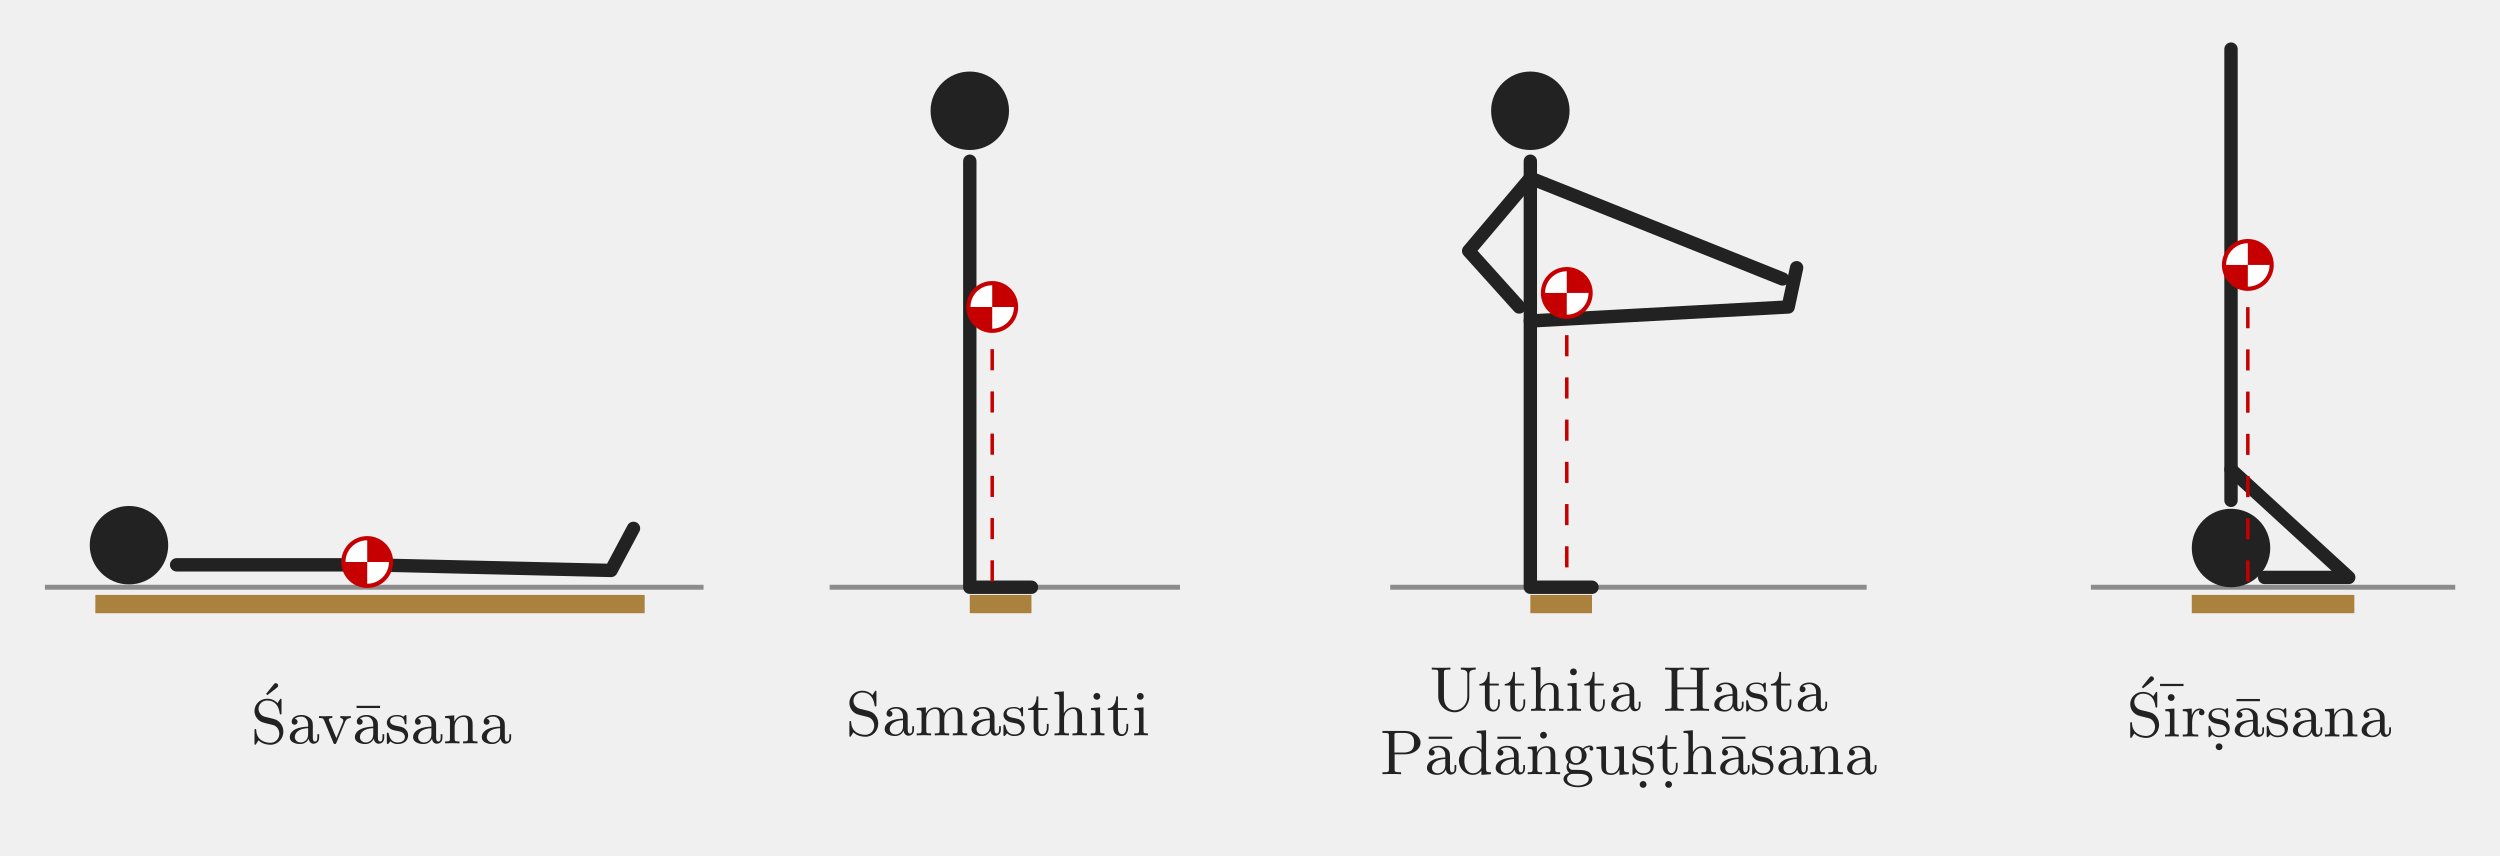
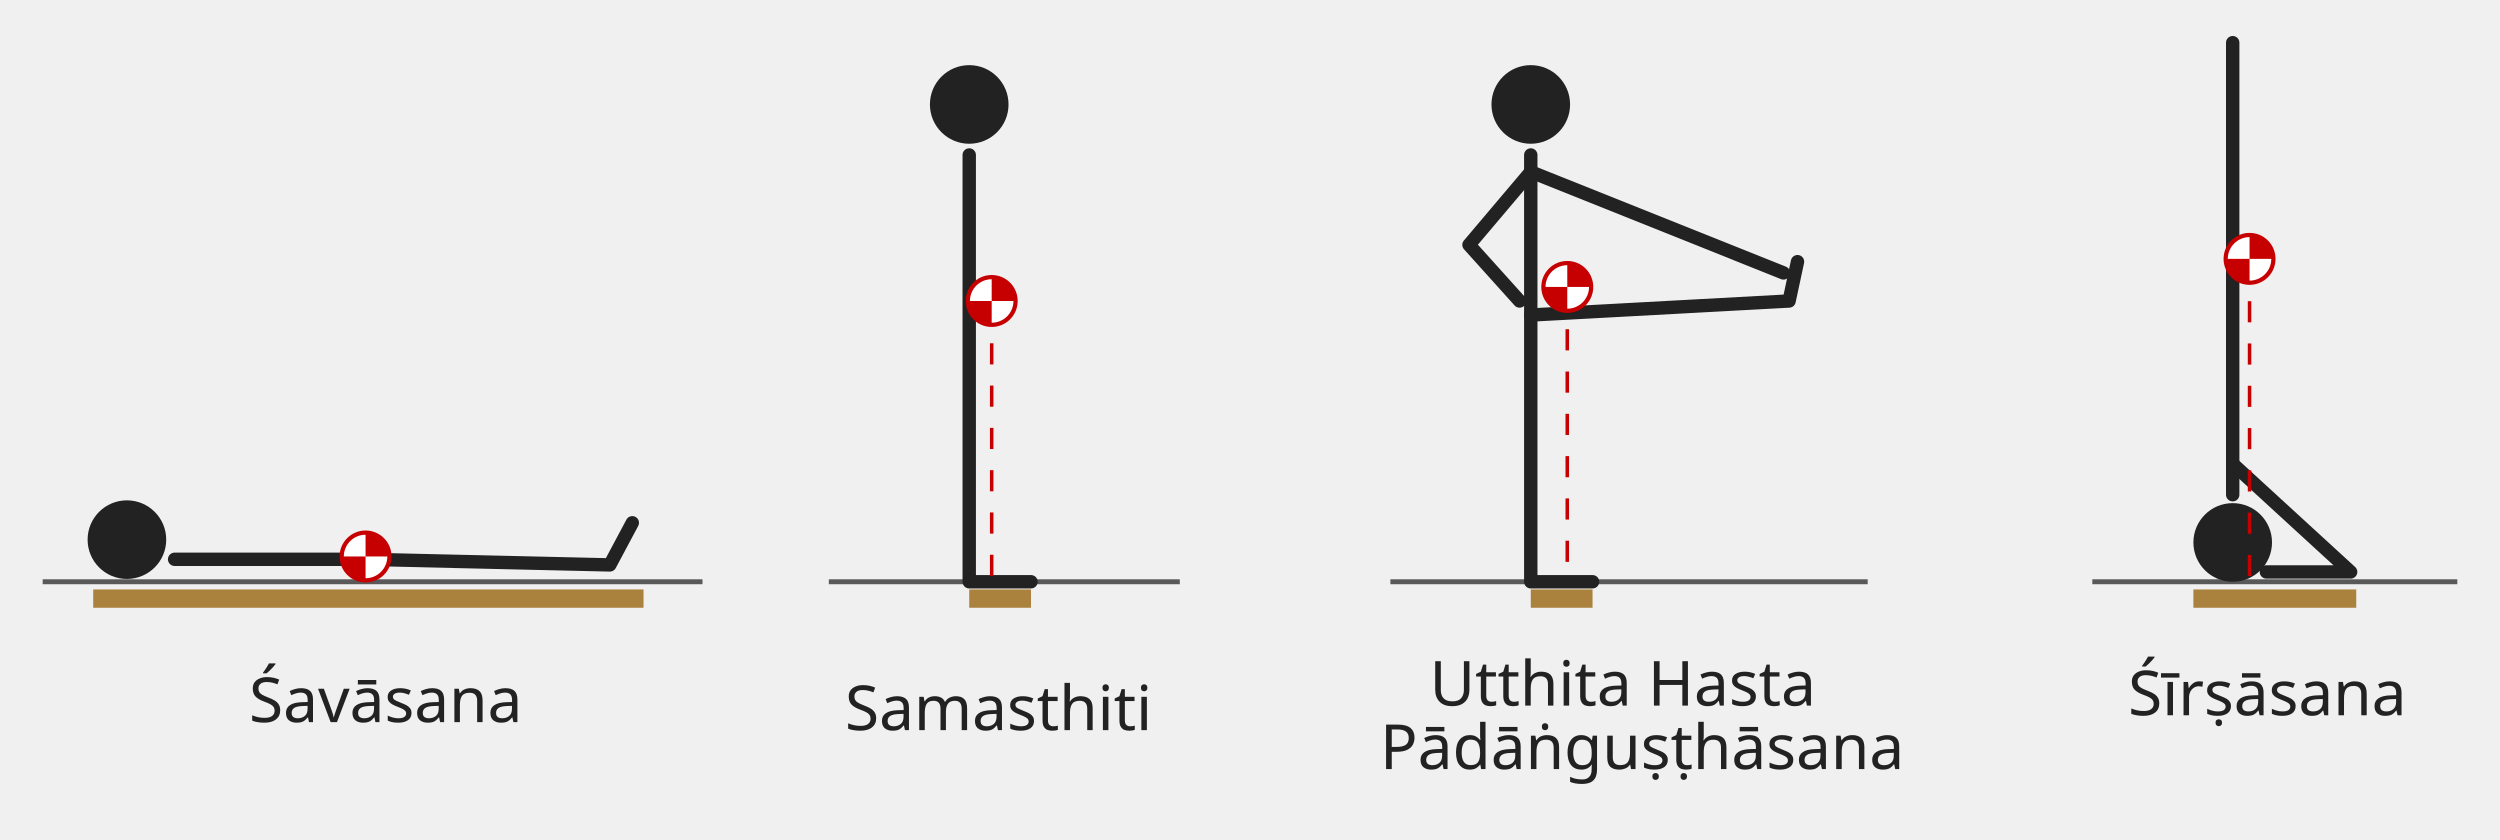
- <svg xmlns="http://www.w3.org/2000/svg" xmlns:xlink="http://www.w3.org/1999/xlink" version="1.1" width="469.484" height="160.746" viewBox="0 0 469.484 160.746">
-   <defs>
-     <path id="font_1_2" d="M.382 .626C.395 .636 .403 .644 .403 .659 .403 .682 .383 .698 .365 .698 .348 .698 .343 .691 .334 .68L.212 .529 .231 .508 .382 .626Z" />
-     <path id="font_1_20" d="M.227 .418C.147 .438 .121 .502 .121 .546 .121 .613 .175 .677 .259 .677 .388 .677 .44 .581 .454 .48 .457 .461 .458 .456 .47 .456 .484 .456 .484 .463 .484 .484V.677C.484 .697 .484 .705 .472 .705 .465 .705 .464 .704 .457 .692 .444 .674 .454 .687 .421 .635 .404 .655 .352 .705 .258 .705 .141 .705 .057 .614 .057 .512 .057 .434 .104 .386 .109 .381 .154 .337 .172 .332 .291 .304 .372 .285 .381 .283 .414 .249 .415 .248 .449 .211 .449 .152 .449 .084 .4 .009 .309 .009 .232 .009 .093 .041 .085 .206 .084 .221 .084 .227 .071 .227 .057 .227 .057 .219 .057 .199V.006C.057-.014 .057-.022 .069-.022 .076-.022 .077-.021 .084-.009 .097 .009 .087-.004 .12 .048 .182-.012 .261-.022 .31-.022 .432-.022 .513 .078 .513 .185 .513 .242 .492 .286 .468 .316 .425 .371 .38 .382 .315 .397L.227 .418Z" />
-     <path id="font_1_23" d="M.342 .072C.347 .03 .376-.006 .419-.006 .444-.006 .507 .009 .507 .089V.145H.479V.09C.479 .079 .479 .029 .443 .029 .407 .029 .407 .077 .407 .093V.268C.407 .325 .407 .359 .362 .4 .325 .433 .277 .448 .227 .448 .143 .448 .073 .406 .073 .342 .073 .311 .094 .294 .12 .294 .147 .294 .166 .314 .166 .34 .166 .383 .122 .388 .121 .388 .148 .414 .196 .423 .225 .423 .276 .423 .333 .385 .333 .297V.264C.279 .262 .204 .257 .137 .225 .065 .19 .043 .138 .043 .098 .043 .016 .14-.011 .207-.011 .29-.011 .328 .044 .342 .072M.333 .141C.333 .044 .258 .014 .214 .014 .167 .014 .123 .048 .123 .098 .123 .164 .18 .234 .333 .24V.141Z" />
-     <path id="font_1_41" d="M.18 .355C.177 .361 .175 .367 .175 .374 .175 .4 .211 .4 .23 .4V.431C.187 .429 .164 .428 .12 .428 .085 .428 .056 .428 .02 .431V.4C.067 .4 .086 .4 .101 .363L.247 .008C.253-.008 .261-.011 .27-.011 .279-.011 .287-.009 .294 .008L.43 .336C.451 .387 .486 .399 .521 .4V.431C.491 .428 .446 .428 .444 .428 .416 .428 .385 .429 .357 .431V.4C.386 .398 .403 .383 .403 .357 .403 .347 .402 .345 .398 .334L.294 .082 .18 .355Z" />
-     <path id="font_1_3" d="M.442 .558V.593H.071V.558H.442Z" />
-     <path id="font_1_38" d="M.344 .422C.344 .439 .344 .448 .332 .448 .327 .448 .325 .448 .312 .436 .31 .434 .301 .425 .295 .42 .264 .442 .233 .448 .199 .448 .067 .448 .034 .375 .034 .324 .034 .292 .048 .266 .071 .244 .105 .213 .143 .206 .194 .197 .245 .187 .262 .184 .284 .167 .294 .159 .319 .14 .319 .102 .319 .014 .218 .014 .204 .014 .102 .014 .076 .099 .064 .153 .061 .163 .06 .169 .048 .169 .034 .169 .034 .161 .034 .143V.015C.034-.002 .034-.011 .046-.011 .052-.011 .053-.01 .071 .009 .075 .015 .086 .028 .091 .033 .133-.008 .179-.011 .204-.011 .327-.011 .37 .061 .37 .128 .37 .173 .35 .2 .328 .223 .294 .256 .258 .263 .184 .277 .158 .282 .085 .295 .085 .352 .085 .384 .108 .426 .199 .426 .307 .426 .314 .343 .316 .318 .317 .306 .317 .3 .33 .3 .344 .3 .344 .307 .344 .326V.422Z" />
-     <path id="font_1_34" d="M.186 .259C.186 .365 .261 .417 .324 .417 .383 .417 .396 .368 .396 .308V.077C.396 .031 .385 .031 .319 .031V0C.366 .002 .385 .003 .433 .003 .481 .003 .494 .002 .547 0V.031C.496 .031 .471 .031 .47 .062V.254C.47 .337 .47 .366 .442 .401 .419 .429 .381 .442 .331 .442 .238 .442 .195 .373 .181 .345H.18V.442L.035 .431V.4C.103 .4 .112 .393 .112 .344V.077C.112 .031 .101 .031 .035 .031V0C.082 .002 .101 .003 .149 .003 .197 .003 .21 .002 .263 0V.031C.197 .031 .186 .031 .186 .077V.259Z" />
-     <path id="font_1_33" d="M.186 .259C.186 .367 .264 .417 .324 .417 .379 .417 .397 .378 .397 .308V.077C.397 .031 .386 .031 .32 .031V0C.367 .002 .386 .003 .434 .003 .482 .003 .495 .002 .548 0V.031C.482 .031 .471 .031 .471 .077V.259C.471 .367 .549 .417 .609 .417 .664 .417 .682 .378 .682 .308V.077C.682 .031 .671 .031 .605 .031V0C.652 .002 .671 .003 .719 .003 .767 .003 .78 .002 .833 0V.031C.782 .031 .757 .031 .756 .062V.254C.756 .341 .756 .369 .723 .406 .702 .43 .662 .442 .616 .442 .544 .442 .495 .4 .467 .347 .455 .406 .415 .442 .331 .442 .251 .442 .202 .39 .181 .344L.18 .344V.442L.035 .431V.4C.103 .4 .112 .393 .112 .344V.077C.112 .031 .101 .031 .035 .031V0C.082 .002 .101 .003 .149 .003 .197 .003 .21 .002 .263 0V.031C.197 .031 .186 .031 .186 .077V.259Z" />
-     <path id="font_1_39" d="M.325 .4V.431H.18V.615H.152C.151 .531 .116 .428 .019 .425V.4H.106V.124C.106 .012 .187-.011 .24-.011 .307-.011 .342 .053 .342 .124V.181H.314V.127C.314 .053 .283 .017 .247 .017 .18 .017 .18 .105 .18 .123V.4H.325Z" />
-     <path id="font_1_30" d="M.183 .694 .035 .683V.652C.103 .652 .112 .645 .112 .596V.077C.112 .031 .101 .031 .035 .031V0C.082 .002 .101 .003 .149 .003 .197 .003 .21 .002 .263 0V.031C.197 .031 .186 .031 .186 .077V.259C.186 .365 .261 .417 .324 .417 .383 .417 .396 .368 .396 .308V.077C.396 .031 .385 .031 .319 .031V0C.366 .002 .385 .003 .433 .003 .481 .003 .494 .002 .547 0V.031C.496 .031 .471 .031 .47 .062V.254C.47 .337 .47 .366 .442 .401 .419 .429 .381 .442 .331 .442 .264 .442 .215 .407 .184 .351H.183V.694Z" />
-     <path id="font_1_31" d="M.184 .442 .04 .431V.4C.104 .4 .113 .394 .113 .345V.077C.113 .031 .102 .031 .036 .031V0C.081 .002 .102 .003 .146 .003 .162 .003 .204 .003 .253 0V.031C.188 .031 .184 .036 .184 .075V.442M.187 .616C.187 .646 .163 .67 .133 .67 .102 .67 .079 .645 .079 .616 .079 .587 .102 .562 .133 .562 .163 .562 .187 .586 .187 .616Z" />
-     <path id="font_1_21" d="M.23 .604C.23 .641 .232 .652 .309 .652H.332V.683C.287 .68 .231 .68 .185 .68 .139 .68 .083 .68 .038 .683V.652H.061C.138 .652 .14 .641 .14 .604V.23C.14 .084 .261-.022 .399-.022 .546-.022 .63 .115 .63 .215V.575C.63 .605 .63 .652 .732 .652V.683C.678 .681 .663 .68 .615 .68 .566 .68 .553 .681 .497 .683V.652C.599 .652 .599 .604 .599 .577V.23C.599 .094 .501 .009 .401 .009 .343 .009 .23 .044 .23 .224V.604Z" />
-     <path id="font_1_18" d="M.54 .371H.23V.604C.23 .641 .232 .652 .309 .652H.332V.683C.287 .68 .231 .68 .185 .68 .139 .68 .083 .68 .038 .683V.652H.061C.138 .652 .14 .641 .14 .604V.079C.14 .042 .138 .031 .061 .031H.038V0C.083 .003 .139 .003 .185 .003 .231 .003 .287 .003 .332 0V.031H.309C.232 .031 .23 .042 .23 .079V.34H.54V.079C.54 .042 .538 .031 .461 .031H.438V0C.483 .003 .539 .003 .585 .003 .631 .003 .687 .003 .732 0V.031H.709C.632 .031 .63 .042 .63 .079V.604C.63 .641 .632 .652 .709 .652H.732V.683C.687 .68 .631 .68 .585 .68 .539 .68 .483 .68 .438 .683V.652H.461C.538 .652 .54 .641 .54 .604V.371Z" />
-     <path id="font_1_19" d="M.399 .314C.539 .314 .641 .401 .641 .497 .641 .596 .538 .683 .399 .683H.04V.652H.063C.14 .652 .142 .641 .142 .604V.079C.142 .042 .14 .031 .063 .031H.04V0C.085 .003 .141 .003 .187 .003 .233 .003 .289 .003 .334 0V.031H.311C.234 .031 .232 .042 .232 .079V.314H.399M.229 .611C.229 .645 .231 .652 .278 .652H.374C.539 .652 .539 .542 .539 .497 .539 .452 .539 .342 .373 .342H.229V.611Z" />
-     <path id="font_1_26" d="M.389 .12C.389 .102 .389 .099 .374 .078 .343 .033 .297 .014 .257 .014 .214 .014 .174 .038 .148 .08 .122 .123 .12 .182 .12 .214 .12 .261 .126 .314 .152 .354 .174 .386 .215 .417 .268 .417 .31 .417 .35 .396 .377 .358 .389 .342 .389 .341 .389 .322V.12M.392 .383C.387 .389 .342 .442 .264 .442 .141 .442 .034 .344 .034 .215 .034 .09 .134-.011 .253-.011 .326-.011 .371 .032 .389 .053V-.011L.54 0V.031C.472 .031 .463 .038 .463 .087V.694L.315 .683V.652C.383 .652 .392 .645 .392 .596V.383Z" />
-     <path id="font_1_22" d="M.196 .616C.196 .646 .172 .67 .142 .67 .112 .67 .088 .646 .088 .616 .088 .586 .112 .562 .142 .562 .172 .562 .196 .586 .196 .616Z" />
-     <path id="font_1_29" d="M.125 .179C.15 .163 .181 .148 .227 .148 .322 .148 .394 .216 .394 .295 .394 .344 .366 .378 .353 .392 .393 .428 .44 .428 .452 .428 .447 .425 .439 .42 .439 .402 .439 .391 .446 .372 .469 .372 .483 .372 .499 .382 .499 .403 .499 .422 .485 .453 .445 .453 .416 .453 .371 .442 .336 .406 .309 .428 .27 .442 .228 .442 .133 .442 .061 .374 .061 .295 .061 .244 .091 .208 .107 .193 .105 .191 .077 .156 .077 .11 .077 .076 .093 .04 .12 .022 .069 .006 .029-.031 .029-.078 .029-.149 .128-.206 .256-.206 .379-.206 .484-.153 .484-.076 .484-.035 .465 .009 .428 .033 .372 .068 .314 .068 .219 .068 .199 .068 .167 .068 .159 .07 .13 .076 .111 .103 .111 .135 .111 .151 .116 .166 .125 .179M.227 .175C.138 .175 .138 .273 .138 .295 .138 .322 .14 .356 .157 .38 .172 .4 .199 .415 .227 .415 .317 .415 .317 .318 .317 .295 .317 .272 .317 .175 .227 .175M.273 .005C.305 .005 .428 .004 .428-.077 .428-.134 .351-.179 .257-.179 .159-.179 .085-.132 .085-.077 .085-.061 .095 .005 .181 .005H.273Z" />
-     <path id="font_1_40" d="M.396 .167C.396 .078 .346 .014 .274 .014 .191 .014 .186 .057 .186 .111V.442L.035 .431V.4C.112 .4 .112 .397 .112 .308V.158C.112 .093 .112 .051 .158 .016 .187-.004 .228-.011 .268-.011 .32-.011 .369 .012 .398 .072L.399 .072V-.011L.547 0V.031C.479 .031 .47 .038 .47 .087V.442L.319 .431V.4C.387 .4 .396 .393 .396 .344V.167Z" />
-     <path id="font_1_8" d="M.196 .054C.196 .083 .172 .108 .142 .108 .112 .108 .088 .083 .088 .054 .088 .024 .112 0 .142 0 .172 0 .196 .024 .196 .054Z" />
-     <path id="font_1_37" d="M.178 .229C.178 .27 .189 .417 .303 .417V.416C.301 .415 .285 .403 .285 .379 .285 .352 .306 .335 .329 .335 .35 .335 .373 .35 .373 .38 .373 .412 .343 .442 .298 .442 .238 .442 .196 .4 .173 .338H.172V.442L.03 .431V.4C.098 .4 .107 .393 .107 .344V.077C.107 .031 .096 .031 .03 .031V0C.083 .002 .096 .003 .147 .003 .187 .003 .211 .002 .274 0V.031H.254C.181 .031 .178 .042 .178 .079V.229Z" />
-   </defs>
-   <path transform="matrix(1.32626,0,0,-1.32626,24.22199,110.28)" stroke-width=".697" stroke-linecap="butt" stroke-miterlimit="10" stroke-linejoin="miter" fill="none" stroke="#8c8c8c" d="M-11.906 0H81.355" />
-   <path transform="matrix(1.32626,0,0,-1.32626,24.22199,110.28)" stroke-width="2.59" stroke-linecap="butt" stroke-miterlimit="10" stroke-linejoin="miter" fill="none" stroke="#9a6512" stroke-opacity=".8" d="M-4.762-2.381H73.021" />
-   <path transform="matrix(1.32626,0,0,-1.32626,24.22199,110.28)" d="M5.556 5.953C5.556 9.021 3.068 11.508 0 11.508-3.068 11.508-5.556 9.021-5.556 5.953-5.556 2.884-3.068 .397 0 .397 3.068 .397 5.556 2.884 5.556 5.953ZM0 5.953" fill="#222222" />
-   <path transform="matrix(1.32626,0,0,-1.32626,24.22199,110.28)" stroke-width="1.893" stroke-linecap="round" stroke-linejoin="round" fill="none" stroke="#222222" d="M6.746 3.175H33.733L68.259 2.381 71.434 8.334" />
-   <path transform="matrix(1.32626,0,0,-1.32626,24.22199,110.28)" d="M37.106 3.572C37.106 5.435 35.596 6.945 33.733 6.945 31.87 6.945 30.359 5.435 30.359 3.572 30.359 1.708 31.87 .198 33.733 .198 35.596 .198 37.106 1.708 37.106 3.572ZM33.733 3.572" fill="#ffffff" />
-   <path transform="matrix(1.32626,0,0,-1.32626,24.22199,110.28)" stroke-width=".598" stroke-linecap="butt" stroke-miterlimit="10" stroke-linejoin="miter" fill="none" stroke="#c60000" d="M37.106 3.572C37.106 5.435 35.596 6.945 33.733 6.945 31.87 6.945 30.359 5.435 30.359 3.572 30.359 1.708 31.87 .198 33.733 .198 35.596 .198 37.106 1.708 37.106 3.572ZM33.733 3.572" />
-   <path transform="matrix(1.32626,0,0,-1.32626,24.22199,110.28)" d="M33.733 3.572H37.106C37.106 5.435 35.596 6.945 33.733 6.945Z" fill="#c60000" />
-   <path transform="matrix(1.32626,0,0,-1.32626,24.22199,110.28)" d="M33.733 3.572H30.359C30.359 1.708 31.87 .198 33.733 .198Z" fill="#c60000" />
-   <use data-text="´" xlink:href="#font_1_2" transform="matrix(11.89178,0,0,-11.89178,47.45276,136.5903)" fill="#222222" />
-   <use data-text="S" xlink:href="#font_1_20" transform="matrix(11.89178,0,0,-11.89178,47.11324,139.597)" fill="#222222" />
-   <use data-text="a" xlink:href="#font_1_23" transform="matrix(11.89178,0,0,-11.89178,53.90344,139.597)" fill="#222222" />
-   <use data-text="v" xlink:href="#font_1_41" transform="matrix(11.89178,0,0,-11.89178,59.67096,139.597)" fill="#222222" />
-   <use data-text="¯" xlink:href="#font_1_3" transform="matrix(11.89178,0,0,-11.89178,66.1163,139.597)" fill="#222222" />
-   <use data-text="a" xlink:href="#font_1_23" transform="matrix(11.89178,0,0,-11.89178,66.1282,139.597)" fill="#222222" />
-   <use data-text="s" xlink:href="#font_1_38" transform="matrix(11.89178,0,0,-11.89178,72.24057,139.597)" fill="#222222" />
-   <use data-text="a" xlink:href="#font_1_23" transform="matrix(11.89178,0,0,-11.89178,77.05674,139.597)" fill="#222222" />
-   <use data-text="n" xlink:href="#font_1_34" transform="matrix(11.89178,0,0,-11.89178,83.16911,139.597)" fill="#222222" />
-   <use data-text="a" xlink:href="#font_1_23" transform="matrix(11.89178,0,0,-11.89178,89.95932,139.597)" fill="#222222" />
-   <path transform="matrix(1.32626,0,0,-1.32626,24.22199,110.28)" stroke-width=".697" stroke-linecap="butt" stroke-miterlimit="10" stroke-linejoin="miter" fill="none" stroke="#8c8c8c" d="M99.213 0H148.82" />
-   <path transform="matrix(1.32626,0,0,-1.32626,24.22199,110.28)" stroke-width="2.59" stroke-linecap="butt" stroke-miterlimit="10" stroke-linejoin="miter" fill="none" stroke="#9a6512" stroke-opacity=".8" d="M119.056-2.381H127.787" />
-   <path transform="matrix(1.32626,0,0,-1.32626,24.22199,110.28)" stroke-width="1.893" stroke-linecap="round" stroke-linejoin="round" fill="none" stroke="#222222" d="M127.787 0H119.056V37.701 60.322" />
-   <path transform="matrix(1.32626,0,0,-1.32626,24.22199,110.28)" d="M124.612 67.465C124.612 70.534 122.125 73.021 119.056 73.021 115.988 73.021 113.5 70.534 113.5 67.465 113.5 64.397 115.988 61.909 119.056 61.909 122.125 61.909 124.612 64.397 124.612 67.465ZM119.056 67.465" fill="#222222" />
-   <path transform="matrix(1.32626,0,0,-1.32626,24.22199,110.28)" stroke-width=".498" stroke-linecap="butt" stroke-dasharray="2.989,2.989" stroke-miterlimit="10" stroke-linejoin="miter" fill="none" stroke="#c60000" d="M122.231 39.685V0" />
-   <path transform="matrix(1.32626,0,0,-1.32626,24.22199,110.28)" d="M125.605 39.685C125.605 41.549 124.094 43.059 122.231 43.059 120.368 43.059 118.857 41.549 118.857 39.685 118.857 37.822 120.368 36.312 122.231 36.312 124.094 36.312 125.605 37.822 125.605 39.685ZM122.231 39.685" fill="#ffffff" />
-   <path transform="matrix(1.32626,0,0,-1.32626,24.22199,110.28)" stroke-width=".598" stroke-linecap="butt" stroke-miterlimit="10" stroke-linejoin="miter" fill="none" stroke="#c60000" d="M125.605 39.685C125.605 41.549 124.094 43.059 122.231 43.059 120.368 43.059 118.857 41.549 118.857 39.685 118.857 37.822 120.368 36.312 122.231 36.312 124.094 36.312 125.605 37.822 125.605 39.685ZM122.231 39.685" />
-   <path transform="matrix(1.32626,0,0,-1.32626,24.22199,110.28)" d="M122.231 39.685H125.605C125.605 41.549 124.094 43.059 122.231 43.059Z" fill="#c60000" />
-   <path transform="matrix(1.32626,0,0,-1.32626,24.22199,110.28)" d="M122.231 39.685H118.857C118.857 37.822 120.368 36.312 122.231 36.312Z" fill="#c60000" />
-   <use data-text="S" xlink:href="#font_1_20" transform="matrix(11.89178,0,0,-11.89178,158.8307,138.0943)" fill="#222222" />
-   <use data-text="a" xlink:href="#font_1_23" transform="matrix(11.89178,0,0,-11.89178,165.6209,138.0943)" fill="#222222" />
-   <use data-text="m" xlink:href="#font_1_33" transform="matrix(11.89178,0,0,-11.89178,171.7333,138.0943)" fill="#222222" />
-   <use data-text="a" xlink:href="#font_1_23" transform="matrix(11.89178,0,0,-11.89178,181.9246,138.0943)" fill="#222222" />
-   <use data-text="s" xlink:href="#font_1_38" transform="matrix(11.89178,0,0,-11.89178,188.0369,138.0943)" fill="#222222" />
-   <use data-text="t" xlink:href="#font_1_39" transform="matrix(11.89178,0,0,-11.89178,192.8531,138.0943)" fill="#222222" />
-   <use data-text="h" xlink:href="#font_1_30" transform="matrix(11.89178,0,0,-11.89178,197.6098,138.0943)" fill="#222222" />
-   <use data-text="i" xlink:href="#font_1_31" transform="matrix(11.89178,0,0,-11.89178,204.4,138.0943)" fill="#222222" />
-   <use data-text="t" xlink:href="#font_1_39" transform="matrix(11.89178,0,0,-11.89178,207.8011,138.0943)" fill="#222222" />
-   <use data-text="i" xlink:href="#font_1_31" transform="matrix(11.89178,0,0,-11.89178,212.5578,138.0943)" fill="#222222" />
-   <path transform="matrix(1.32626,0,0,-1.32626,24.22199,110.28)" stroke-width=".697" stroke-linecap="butt" stroke-miterlimit="10" stroke-linejoin="miter" fill="none" stroke="#8c8c8c" d="M178.584 0H246.049" />
-   <path transform="matrix(1.32626,0,0,-1.32626,24.22199,110.28)" stroke-width="2.59" stroke-linecap="butt" stroke-miterlimit="10" stroke-linejoin="miter" fill="none" stroke="#9a6512" stroke-opacity=".8" d="M198.427-2.381H207.158" />
-   <path transform="matrix(1.32626,0,0,-1.32626,24.22199,110.28)" stroke-width="1.893" stroke-linecap="round" stroke-linejoin="round" fill="none" stroke="#222222" d="M207.158 0H198.427V37.701 60.322" />
-   <path transform="matrix(1.32626,0,0,-1.32626,24.22199,110.28)" stroke-width="1.893" stroke-linecap="round" stroke-linejoin="round" fill="none" stroke="#222222" d="M198.427 37.701 234.937 39.685 236.128 45.241" />
-   <path transform="matrix(1.32626,0,0,-1.32626,24.22199,110.28)" stroke-width="1.893" stroke-linecap="round" stroke-linejoin="round" fill="none" stroke="#222222" d="M198.427 57.941 234.143 43.654" />
-   <path transform="matrix(1.32626,0,0,-1.32626,24.22199,110.28)" stroke-width="1.893" stroke-linecap="round" stroke-linejoin="round" fill="none" stroke="#222222" d="M198.427 57.941 189.696 47.622 196.84 39.685" />
-   <path transform="matrix(1.32626,0,0,-1.32626,24.22199,110.28)" d="M203.983 67.465C203.983 70.534 201.495 73.021 198.427 73.021 195.358 73.021 192.871 70.534 192.871 67.465 192.871 64.397 195.358 61.909 198.427 61.909 201.495 61.909 203.983 64.397 203.983 67.465ZM198.427 67.465" fill="#222222" />
-   <path transform="matrix(1.32626,0,0,-1.32626,24.22199,110.28)" stroke-width=".498" stroke-linecap="butt" stroke-dasharray="2.989,2.989" stroke-miterlimit="10" stroke-linejoin="miter" fill="none" stroke="#c60000" d="M203.586 41.67V0" />
-   <path transform="matrix(1.32626,0,0,-1.32626,24.22199,110.28)" d="M206.96 41.67C206.96 43.533 205.449 45.043 203.586 45.043 201.723 45.043 200.213 43.533 200.213 41.67 200.213 39.807 201.723 38.296 203.586 38.296 205.449 38.296 206.96 39.807 206.96 41.67ZM203.586 41.67" fill="#ffffff" />
-   <path transform="matrix(1.32626,0,0,-1.32626,24.22199,110.28)" stroke-width=".598" stroke-linecap="butt" stroke-miterlimit="10" stroke-linejoin="miter" fill="none" stroke="#c60000" d="M206.96 41.67C206.96 43.533 205.449 45.043 203.586 45.043 201.723 45.043 200.213 43.533 200.213 41.67 200.213 39.807 201.723 38.296 203.586 38.296 205.449 38.296 206.96 39.807 206.96 41.67ZM203.586 41.67" />
-   <path transform="matrix(1.32626,0,0,-1.32626,24.22199,110.28)" d="M203.586 41.67H206.96C206.96 43.533 205.449 45.043 203.586 45.043Z" fill="#c60000" />
-   <path transform="matrix(1.32626,0,0,-1.32626,24.22199,110.28)" d="M203.586 41.67H200.213C200.213 39.807 201.723 38.296 203.586 38.296Z" fill="#c60000" />
-   <use data-text="U" xlink:href="#font_1_21" transform="matrix(11.89178,0,0,-11.89178,268.4289,133.4975)" fill="#222222" />
-   <use data-text="t" xlink:href="#font_1_39" transform="matrix(11.89178,0,0,-11.89178,277.5975,133.4975)" fill="#222222" />
-   <use data-text="t" xlink:href="#font_1_39" transform="matrix(11.89178,0,0,-11.89178,282.3542,133.4975)" fill="#222222" />
-   <use data-text="h" xlink:href="#font_1_30" transform="matrix(11.89178,0,0,-11.89178,287.1109,133.4975)" fill="#222222" />
-   <use data-text="i" xlink:href="#font_1_31" transform="matrix(11.89178,0,0,-11.89178,293.9011,133.4975)" fill="#222222" />
-   <use data-text="t" xlink:href="#font_1_39" transform="matrix(11.89178,0,0,-11.89178,297.3022,133.4975)" fill="#222222" />
-   <use data-text="a" xlink:href="#font_1_23" transform="matrix(11.89178,0,0,-11.89178,302.0589,133.4975)" fill="#222222" />
-   <use data-text="H" xlink:href="#font_1_18" transform="matrix(11.89178,0,0,-11.89178,312.2501,133.4975)" fill="#222222" />
-   <use data-text="a" xlink:href="#font_1_23" transform="matrix(11.89178,0,0,-11.89178,321.4068,133.4975)" fill="#222222" />
-   <use data-text="s" xlink:href="#font_1_38" transform="matrix(11.89178,0,0,-11.89178,327.5192,133.4975)" fill="#222222" />
-   <use data-text="t" xlink:href="#font_1_39" transform="matrix(11.89178,0,0,-11.89178,332.3354,133.4975)" fill="#222222" />
-   <use data-text="a" xlink:href="#font_1_23" transform="matrix(11.89178,0,0,-11.89178,337.0921,133.4975)" fill="#222222" />
-   <use data-text="P" xlink:href="#font_1_19" transform="matrix(11.89178,0,0,-11.89178,259.1424,145.3887)" fill="#222222" />
-   <use data-text="¯" xlink:href="#font_1_3" transform="matrix(11.89178,0,0,-11.89178,267.4548,145.3887)" fill="#222222" />
-   <use data-text="a" xlink:href="#font_1_23" transform="matrix(11.89178,0,0,-11.89178,267.4548,145.3887)" fill="#222222" />
-   <use data-text="d" xlink:href="#font_1_26" transform="matrix(11.89178,0,0,-11.89178,273.5672,145.3887)" fill="#222222" />
-   <use data-text="¯" xlink:href="#font_1_3" transform="matrix(11.89178,0,0,-11.89178,280.3574,145.3887)" fill="#222222" />
-   <use data-text="a" xlink:href="#font_1_23" transform="matrix(11.89178,0,0,-11.89178,280.3574,145.3887)" fill="#222222" />
-   <use data-text="˙" xlink:href="#font_1_22" transform="matrix(11.89178,0,0,-11.89178,288.1703,145.3887)" fill="#222222" />
-   <use data-text="n" xlink:href="#font_1_34" transform="matrix(11.89178,0,0,-11.89178,286.4817,145.3887)" fill="#222222" />
-   <use data-text="g" xlink:href="#font_1_29" transform="matrix(11.89178,0,0,-11.89178,293.2719,145.3887)" fill="#222222" />
-   <use data-text="u" xlink:href="#font_1_40" transform="matrix(11.89178,0,0,-11.89178,299.3843,145.3887)" fill="#222222" />
-   <use data-text="s" xlink:href="#font_1_38" transform="matrix(11.89178,0,0,-11.89178,306.1744,145.3887)" fill="#222222" />
-   <use data-text="." xlink:href="#font_1_8" transform="matrix(11.89178,0,0,-11.89178,306.8759,147.9537)" fill="#222222" />
-   <use data-text="t" xlink:href="#font_1_39" transform="matrix(11.89178,0,0,-11.89178,310.9833,145.3887)" fill="#222222" />
-   <use data-text="." xlink:href="#font_1_8" transform="matrix(11.89178,0,0,-11.89178,311.6623,147.9537)" fill="#222222" />
-   <use data-text="h" xlink:href="#font_1_30" transform="matrix(11.89178,0,0,-11.89178,315.7366,145.3887)" fill="#222222" />
-   <use data-text="¯" xlink:href="#font_1_3" transform="matrix(11.89178,0,0,-11.89178,322.5268,145.3887)" fill="#222222" />
-   <use data-text="a" xlink:href="#font_1_23" transform="matrix(11.89178,0,0,-11.89178,322.5268,145.3887)" fill="#222222" />
-   <use data-text="s" xlink:href="#font_1_38" transform="matrix(11.89178,0,0,-11.89178,328.6392,145.3887)" fill="#222222" />
-   <use data-text="a" xlink:href="#font_1_23" transform="matrix(11.89178,0,0,-11.89178,333.4554,145.3887)" fill="#222222" />
-   <use data-text="n" xlink:href="#font_1_34" transform="matrix(11.89178,0,0,-11.89178,339.5677,145.3887)" fill="#222222" />
-   <use data-text="a" xlink:href="#font_1_23" transform="matrix(11.89178,0,0,-11.89178,346.3579,145.3887)" fill="#222222" />
-   <path transform="matrix(1.32626,0,0,-1.32626,24.22199,110.28)" stroke-width=".697" stroke-linecap="butt" stroke-miterlimit="10" stroke-linejoin="miter" fill="none" stroke="#8c8c8c" d="M277.798 0H329.389" />
-   <path transform="matrix(1.32626,0,0,-1.32626,24.22199,110.28)" stroke-width="2.59" stroke-linecap="butt" stroke-miterlimit="10" stroke-linejoin="miter" fill="none" stroke="#9a6512" stroke-opacity=".8" d="M292.084-2.381H315.102" />
-   <path transform="matrix(1.32626,0,0,-1.32626,24.22199,110.28)" d="M303.196 5.556C303.196 8.624 300.709 11.112 297.64 11.112 294.572 11.112 292.084 8.624 292.084 5.556 292.084 2.487 294.572 0 297.64 0 300.709 0 303.196 2.487 303.196 5.556ZM297.64 5.556" fill="#222222" />
-   <path transform="matrix(1.32626,0,0,-1.32626,24.22199,110.28)" stroke-width="1.893" stroke-linecap="round" stroke-linejoin="round" fill="none" stroke="#222222" d="M297.64 12.302V40.479 76.196" />
-   <path transform="matrix(1.32626,0,0,-1.32626,24.22199,110.28)" stroke-width="1.893" stroke-linecap="round" stroke-linejoin="round" fill="none" stroke="#222222" d="M297.64 16.668 314.308 1.389H302.402" />
-   <path transform="matrix(1.32626,0,0,-1.32626,24.22199,110.28)" stroke-width=".498" stroke-linecap="butt" stroke-dasharray="2.989,2.989" stroke-miterlimit="10" stroke-linejoin="miter" fill="none" stroke="#c60000" d="M300.021 45.638V0" />
-   <path transform="matrix(1.32626,0,0,-1.32626,24.22199,110.28)" d="M303.395 45.638C303.395 47.501 301.884 49.011 300.021 49.011 298.158 49.011 296.648 47.501 296.648 45.638 296.648 43.775 298.158 42.264 300.021 42.264 301.884 42.264 303.395 43.775 303.395 45.638ZM300.021 45.638" fill="#ffffff" />
-   <path transform="matrix(1.32626,0,0,-1.32626,24.22199,110.28)" stroke-width=".598" stroke-linecap="butt" stroke-miterlimit="10" stroke-linejoin="miter" fill="none" stroke="#c60000" d="M303.395 45.638C303.395 47.501 301.884 49.011 300.021 49.011 298.158 49.011 296.648 47.501 296.648 45.638 296.648 43.775 298.158 42.264 300.021 42.264 301.884 42.264 303.395 43.775 303.395 45.638ZM300.021 45.638" />
-   <path transform="matrix(1.32626,0,0,-1.32626,24.22199,110.28)" d="M300.021 45.638H303.395C303.395 47.501 301.884 49.011 300.021 49.011Z" fill="#c60000" />
-   <path transform="matrix(1.32626,0,0,-1.32626,24.22199,110.28)" d="M300.021 45.638H296.648C296.648 43.775 298.158 42.264 300.021 42.264Z" fill="#c60000" />
-   <use data-text="´" xlink:href="#font_1_2" transform="matrix(11.89178,0,0,-11.89178,399.7034,135.3078)" fill="#222222" />
-   <use data-text="S" xlink:href="#font_1_20" transform="matrix(11.89178,0,0,-11.89178,399.3639,138.3145)" fill="#222222" />
-   <use data-text="¯" xlink:href="#font_1_3" transform="matrix(11.89178,0,0,-11.89178,404.7963,135.4776)" fill="#222222" />
-   <use data-text="i" xlink:href="#font_1_31" transform="matrix(11.89178,0,0,-11.89178,406.1543,138.3145)" fill="#222222" />
-   <use data-text="r" xlink:href="#font_1_37" transform="matrix(11.89178,0,0,-11.89178,409.5554,138.3145)" fill="#222222" />
-   <use data-text="s" xlink:href="#font_1_38" transform="matrix(11.89178,0,0,-11.89178,414.3359,138.3145)" fill="#222222" />
-   <use data-text="." xlink:href="#font_1_8" transform="matrix(11.89178,0,0,-11.89178,415.0429,140.8795)" fill="#222222" />
-   <use data-text="¯" xlink:href="#font_1_3" transform="matrix(11.89178,0,0,-11.89178,419.1503,138.3145)" fill="#222222" />
-   <use data-text="a" xlink:href="#font_1_23" transform="matrix(11.89178,0,0,-11.89178,419.1503,138.3145)" fill="#222222" />
-   <use data-text="s" xlink:href="#font_1_38" transform="matrix(11.89178,0,0,-11.89178,425.2627,138.3145)" fill="#222222" />
-   <use data-text="a" xlink:href="#font_1_23" transform="matrix(11.89178,0,0,-11.89178,430.0789,138.3145)" fill="#222222" />
-   <use data-text="n" xlink:href="#font_1_34" transform="matrix(11.89178,0,0,-11.89178,436.1912,138.3145)" fill="#222222" />
-   <use data-text="a" xlink:href="#font_1_23" transform="matrix(11.89178,0,0,-11.89178,442.9815,138.3145)" fill="#222222" />
+ <svg xmlns="http://www.w3.org/2000/svg" viewBox="0.432 1.225 468.645 157.327" class="science-svg" data-density="wide" role="img" aria-labelledby="eq-05-title">
+   <path transform="matrix(1.32626,0,0,-1.32626,24.22199,110.28)" stroke-width=".697" stroke-linecap="butt" stroke-miterlimit="10" stroke-linejoin="miter" fill="none" stroke="var(--muted,#595959)" d="M-11.906 0H81.355" />
+   <path transform="matrix(1.32626,0,0,-1.32626,24.22199,110.28)" stroke-width="2.59" stroke-linecap="butt" stroke-miterlimit="10" stroke-linejoin="miter" fill="none" stroke="var(--sd-correction,#9a6512)" stroke-opacity=".8" d="M-4.762-2.381H73.021" />
+   <path transform="matrix(1.32626,0,0,-1.32626,24.22199,110.28)" d="M5.556 5.953C5.556 9.021 3.068 11.508 0 11.508-3.068 11.508-5.556 9.021-5.556 5.953-5.556 2.884-3.068 .397 0 .397 3.068 .397 5.556 2.884 5.556 5.953ZM0 5.953" fill="var(--ink,#222222)" />
+   <path transform="matrix(1.32626,0,0,-1.32626,24.22199,110.28)" stroke-width="1.893" stroke-linecap="round" stroke-linejoin="round" fill="none" stroke="var(--ink,#222222)" d="M6.746 3.175H33.733L68.259 2.381 71.434 8.334" />
+   <path transform="matrix(1.32626,0,0,-1.32626,24.22199,110.28)" d="M37.106 3.572C37.106 5.435 35.596 6.945 33.733 6.945 31.87 6.945 30.359 5.435 30.359 3.572 30.359 1.708 31.87 .198 33.733 .198 35.596 .198 37.106 1.708 37.106 3.572ZM33.733 3.572" fill="var(--panel,#ffffff)" />
+   <path transform="matrix(1.32626,0,0,-1.32626,24.22199,110.28)" stroke-width=".598" stroke-linecap="butt" stroke-miterlimit="10" stroke-linejoin="miter" fill="none" stroke="var(--sd-boundary,#c60000)" d="M37.106 3.572C37.106 5.435 35.596 6.945 33.733 6.945 31.87 6.945 30.359 5.435 30.359 3.572 30.359 1.708 31.87 .198 33.733 .198 35.596 .198 37.106 1.708 37.106 3.572ZM33.733 3.572" />
+   <path transform="matrix(1.32626,0,0,-1.32626,24.22199,110.28)" d="M33.733 3.572H37.106C37.106 5.435 35.596 6.945 33.733 6.945Z" fill="var(--sd-boundary,#c60000)" />
+   <path transform="matrix(1.32626,0,0,-1.32626,24.22199,110.28)" d="M33.733 3.572H30.359C30.359 1.708 31.87 .198 33.733 .198Z" fill="var(--sd-boundary,#c60000)" />
+   <path transform="matrix(1.32626,0,0,-1.32626,24.22199,110.28)" stroke-width=".697" stroke-linecap="butt" stroke-miterlimit="10" stroke-linejoin="miter" fill="none" stroke="var(--muted,#595959)" d="M99.213 0H148.82" />
+   <path transform="matrix(1.32626,0,0,-1.32626,24.22199,110.28)" stroke-width="2.59" stroke-linecap="butt" stroke-miterlimit="10" stroke-linejoin="miter" fill="none" stroke="var(--sd-correction,#9a6512)" stroke-opacity=".8" d="M119.056-2.381H127.787" />
+   <path transform="matrix(1.32626,0,0,-1.32626,24.22199,110.28)" stroke-width="1.893" stroke-linecap="round" stroke-linejoin="round" fill="none" stroke="var(--ink,#222222)" d="M127.787 0H119.056V37.701 60.322" />
+   <path transform="matrix(1.32626,0,0,-1.32626,24.22199,110.28)" d="M124.612 67.465C124.612 70.534 122.125 73.021 119.056 73.021 115.988 73.021 113.5 70.534 113.5 67.465 113.5 64.397 115.988 61.909 119.056 61.909 122.125 61.909 124.612 64.397 124.612 67.465ZM119.056 67.465" fill="var(--ink,#222222)" />
+   <path transform="matrix(1.32626,0,0,-1.32626,24.22199,110.28)" stroke-width=".498" stroke-linecap="butt" stroke-dasharray="2.989,2.989" stroke-miterlimit="10" stroke-linejoin="miter" fill="none" stroke="var(--sd-boundary,#c60000)" d="M122.231 39.685V0" />
+   <path transform="matrix(1.32626,0,0,-1.32626,24.22199,110.28)" d="M125.605 39.685C125.605 41.549 124.094 43.059 122.231 43.059 120.368 43.059 118.857 41.549 118.857 39.685 118.857 37.822 120.368 36.312 122.231 36.312 124.094 36.312 125.605 37.822 125.605 39.685ZM122.231 39.685" fill="var(--panel,#ffffff)" />
+   <path transform="matrix(1.32626,0,0,-1.32626,24.22199,110.28)" stroke-width=".598" stroke-linecap="butt" stroke-miterlimit="10" stroke-linejoin="miter" fill="none" stroke="var(--sd-boundary,#c60000)" d="M125.605 39.685C125.605 41.549 124.094 43.059 122.231 43.059 120.368 43.059 118.857 41.549 118.857 39.685 118.857 37.822 120.368 36.312 122.231 36.312 124.094 36.312 125.605 37.822 125.605 39.685ZM122.231 39.685" />
+   <path transform="matrix(1.32626,0,0,-1.32626,24.22199,110.28)" d="M122.231 39.685H125.605C125.605 41.549 124.094 43.059 122.231 43.059Z" fill="var(--sd-boundary,#c60000)" />
+   <path transform="matrix(1.32626,0,0,-1.32626,24.22199,110.28)" d="M122.231 39.685H118.857C118.857 37.822 120.368 36.312 122.231 36.312Z" fill="var(--sd-boundary,#c60000)" />
+   <path transform="matrix(1.32626,0,0,-1.32626,24.22199,110.28)" stroke-width=".697" stroke-linecap="butt" stroke-miterlimit="10" stroke-linejoin="miter" fill="none" stroke="var(--muted,#595959)" d="M178.584 0H246.049" />
+   <path transform="matrix(1.32626,0,0,-1.32626,24.22199,110.28)" stroke-width="2.59" stroke-linecap="butt" stroke-miterlimit="10" stroke-linejoin="miter" fill="none" stroke="var(--sd-correction,#9a6512)" stroke-opacity=".8" d="M198.427-2.381H207.158" />
+   <path transform="matrix(1.32626,0,0,-1.32626,24.22199,110.28)" stroke-width="1.893" stroke-linecap="round" stroke-linejoin="round" fill="none" stroke="var(--ink,#222222)" d="M207.158 0H198.427V37.701 60.322" />
+   <path transform="matrix(1.32626,0,0,-1.32626,24.22199,110.28)" stroke-width="1.893" stroke-linecap="round" stroke-linejoin="round" fill="none" stroke="var(--ink,#222222)" d="M198.427 37.701 234.937 39.685 236.128 45.241" />
+   <path transform="matrix(1.32626,0,0,-1.32626,24.22199,110.28)" stroke-width="1.893" stroke-linecap="round" stroke-linejoin="round" fill="none" stroke="var(--ink,#222222)" d="M198.427 57.941 234.143 43.654" />
+   <path transform="matrix(1.32626,0,0,-1.32626,24.22199,110.28)" stroke-width="1.893" stroke-linecap="round" stroke-linejoin="round" fill="none" stroke="var(--ink,#222222)" d="M198.427 57.941 189.696 47.622 196.84 39.685" />
+   <path transform="matrix(1.32626,0,0,-1.32626,24.22199,110.28)" d="M203.983 67.465C203.983 70.534 201.495 73.021 198.427 73.021 195.358 73.021 192.871 70.534 192.871 67.465 192.871 64.397 195.358 61.909 198.427 61.909 201.495 61.909 203.983 64.397 203.983 67.465ZM198.427 67.465" fill="var(--ink,#222222)" />
+   <path transform="matrix(1.32626,0,0,-1.32626,24.22199,110.28)" stroke-width=".498" stroke-linecap="butt" stroke-dasharray="2.989,2.989" stroke-miterlimit="10" stroke-linejoin="miter" fill="none" stroke="var(--sd-boundary,#c60000)" d="M203.586 41.67V0" />
+   <path transform="matrix(1.32626,0,0,-1.32626,24.22199,110.28)" d="M206.96 41.67C206.96 43.533 205.449 45.043 203.586 45.043 201.723 45.043 200.213 43.533 200.213 41.67 200.213 39.807 201.723 38.296 203.586 38.296 205.449 38.296 206.96 39.807 206.96 41.67ZM203.586 41.67" fill="var(--panel,#ffffff)" />
+   <path transform="matrix(1.32626,0,0,-1.32626,24.22199,110.28)" stroke-width=".598" stroke-linecap="butt" stroke-miterlimit="10" stroke-linejoin="miter" fill="none" stroke="var(--sd-boundary,#c60000)" d="M206.96 41.67C206.96 43.533 205.449 45.043 203.586 45.043 201.723 45.043 200.213 43.533 200.213 41.67 200.213 39.807 201.723 38.296 203.586 38.296 205.449 38.296 206.96 39.807 206.96 41.67ZM203.586 41.67" />
+   <path transform="matrix(1.32626,0,0,-1.32626,24.22199,110.28)" d="M203.586 41.67H206.96C206.96 43.533 205.449 45.043 203.586 45.043Z" fill="var(--sd-boundary,#c60000)" />
+   <path transform="matrix(1.32626,0,0,-1.32626,24.22199,110.28)" d="M203.586 41.67H200.213C200.213 39.807 201.723 38.296 203.586 38.296Z" fill="var(--sd-boundary,#c60000)" />
+   <path transform="matrix(1.32626,0,0,-1.32626,24.22199,110.28)" stroke-width=".697" stroke-linecap="butt" stroke-miterlimit="10" stroke-linejoin="miter" fill="none" stroke="var(--muted,#595959)" d="M277.798 0H329.389" />
+   <path transform="matrix(1.32626,0,0,-1.32626,24.22199,110.28)" stroke-width="2.59" stroke-linecap="butt" stroke-miterlimit="10" stroke-linejoin="miter" fill="none" stroke="var(--sd-correction,#9a6512)" stroke-opacity=".8" d="M292.084-2.381H315.102" />
+   <path transform="matrix(1.32626,0,0,-1.32626,24.22199,110.28)" d="M303.196 5.556C303.196 8.624 300.709 11.112 297.64 11.112 294.572 11.112 292.084 8.624 292.084 5.556 292.084 2.487 294.572 0 297.64 0 300.709 0 303.196 2.487 303.196 5.556ZM297.64 5.556" fill="var(--ink,#222222)" />
+   <path transform="matrix(1.32626,0,0,-1.32626,24.22199,110.28)" stroke-width="1.893" stroke-linecap="round" stroke-linejoin="round" fill="none" stroke="var(--ink,#222222)" d="M297.64 12.302V40.479 76.196" />
+   <path transform="matrix(1.32626,0,0,-1.32626,24.22199,110.28)" stroke-width="1.893" stroke-linecap="round" stroke-linejoin="round" fill="none" stroke="var(--ink,#222222)" d="M297.64 16.668 314.308 1.389H302.402" />
+   <path transform="matrix(1.32626,0,0,-1.32626,24.22199,110.28)" stroke-width=".498" stroke-linecap="butt" stroke-dasharray="2.989,2.989" stroke-miterlimit="10" stroke-linejoin="miter" fill="none" stroke="var(--sd-boundary,#c60000)" d="M300.021 45.638V0" />
+   <path transform="matrix(1.32626,0,0,-1.32626,24.22199,110.28)" d="M303.395 45.638C303.395 47.501 301.884 49.011 300.021 49.011 298.158 49.011 296.648 47.501 296.648 45.638 296.648 43.775 298.158 42.264 300.021 42.264 301.884 42.264 303.395 43.775 303.395 45.638ZM300.021 45.638" fill="var(--panel,#ffffff)" />
+   <path transform="matrix(1.32626,0,0,-1.32626,24.22199,110.28)" stroke-width=".598" stroke-linecap="butt" stroke-miterlimit="10" stroke-linejoin="miter" fill="none" stroke="var(--sd-boundary,#c60000)" d="M303.395 45.638C303.395 47.501 301.884 49.011 300.021 49.011 298.158 49.011 296.648 47.501 296.648 45.638 296.648 43.775 298.158 42.264 300.021 42.264 301.884 42.264 303.395 43.775 303.395 45.638ZM300.021 45.638" />
+   <path transform="matrix(1.32626,0,0,-1.32626,24.22199,110.28)" d="M300.021 45.638H303.395C303.395 47.501 301.884 49.011 300.021 49.011Z" fill="var(--sd-boundary,#c60000)" />
+   <path transform="matrix(1.32626,0,0,-1.32626,24.22199,110.28)" d="M300.021 45.638H296.648C296.648 43.775 298.158 42.264 300.021 42.264Z" fill="var(--sd-boundary,#c60000)" />
+   <g class="science-labels">
+     <text x="47.113" y="136.590" font-size="11.654" font-family="sans-serif" fill="var(--ink,#222222)" textLength="48.958" lengthAdjust="spacingAndGlyphs">Śavāsana</text>
+     <text x="158.831" y="138.094" font-size="11.654" font-family="sans-serif" fill="var(--ink,#222222)" textLength="57.128" lengthAdjust="spacingAndGlyphs">Samasthiti</text>
+     <text x="268.429" y="133.497" font-size="11.654" font-family="sans-serif" fill="var(--ink,#222222)" textLength="74.776" lengthAdjust="spacingAndGlyphs">Utthita Hasta</text>
+     <text x="259.142" y="145.389" font-size="11.654" font-family="sans-serif" fill="var(--ink,#222222)" textLength="93.328" lengthAdjust="spacingAndGlyphs">Pādāṅguṣṭhāsana</text>
+     <text x="399.364" y="135.308" font-size="11.654" font-family="sans-serif" fill="var(--ink,#222222)" textLength="49.730" lengthAdjust="spacingAndGlyphs">Śīrṣāsana</text>
+   </g>
</svg>
